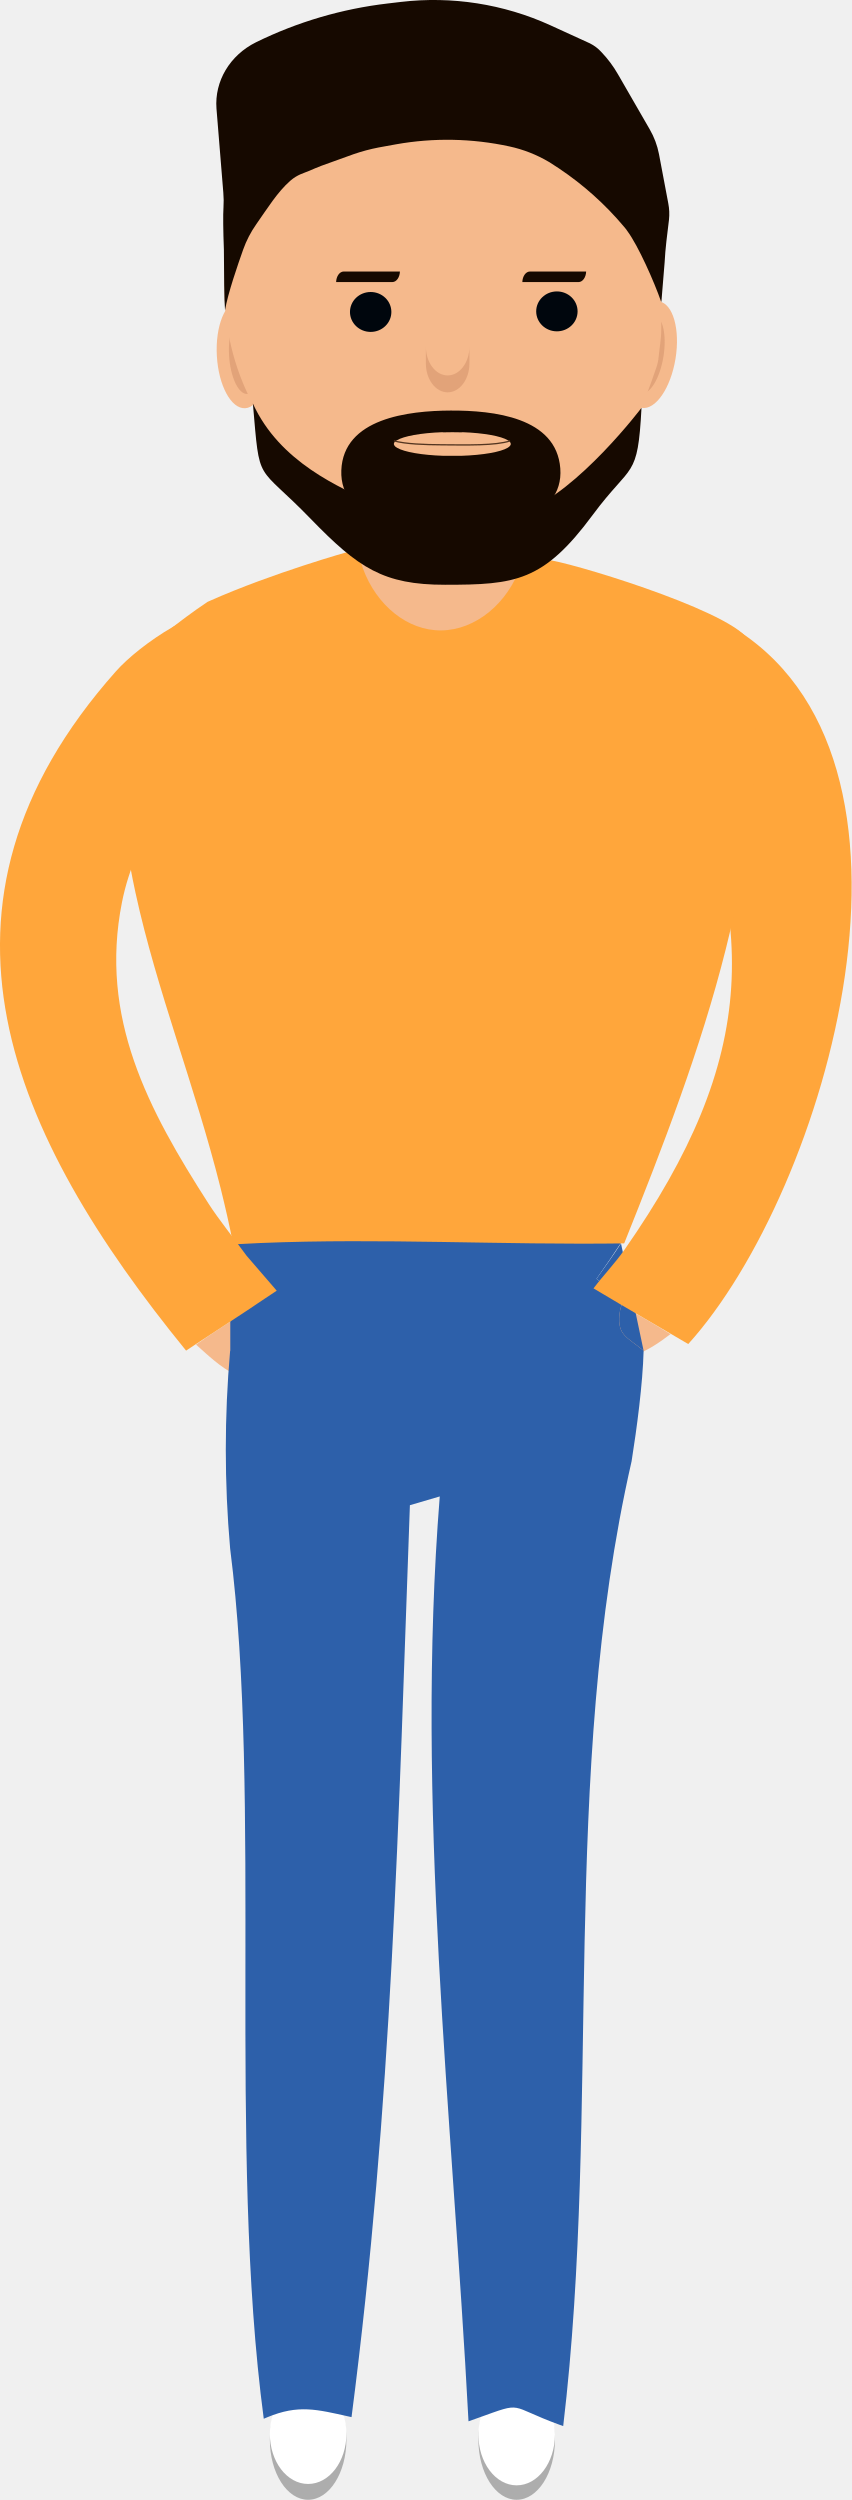
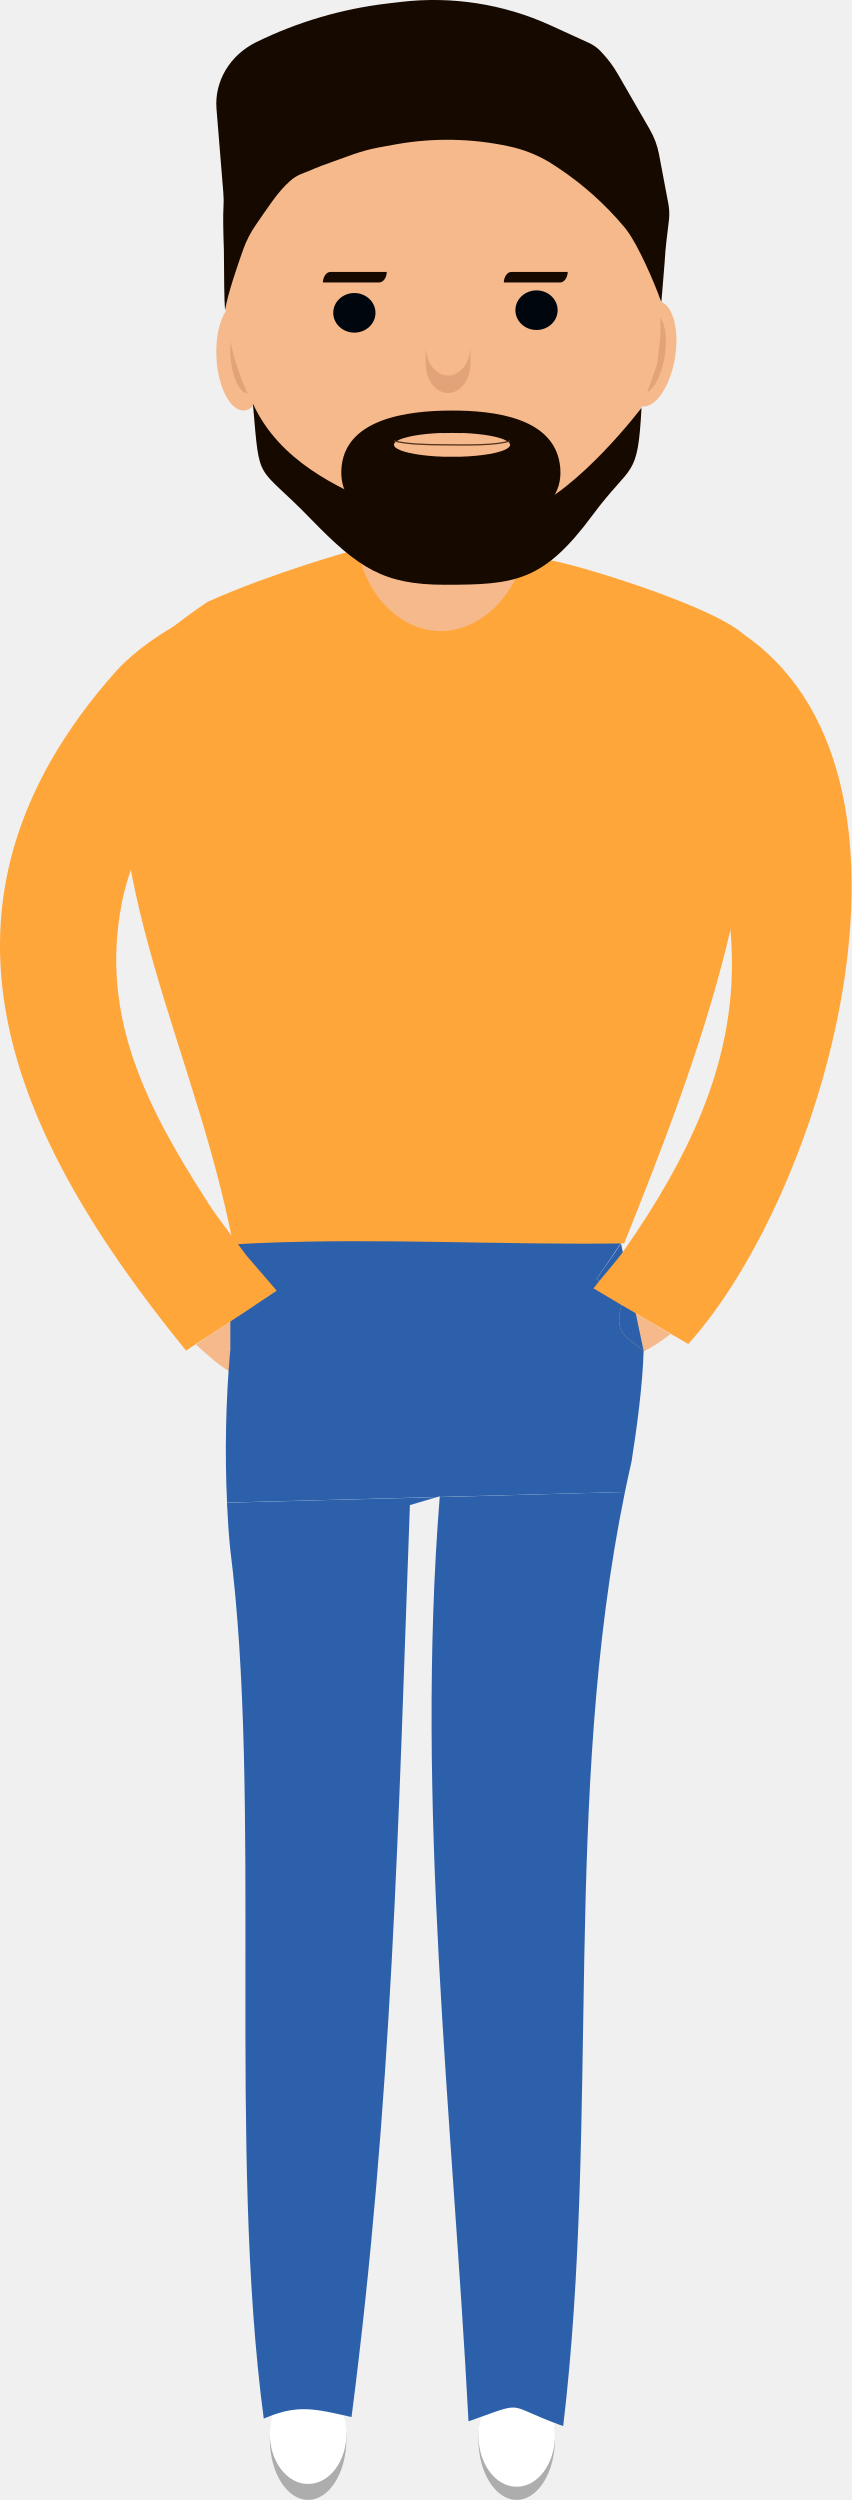
<svg xmlns="http://www.w3.org/2000/svg" viewBox="0 0 322.6 947">
+   <defs>
+     <style>.cls-1{fill:#f5b98c;}.cls-2{fill:#2d60aa;}.cls-3{fill:#adadad;}.cls-4{fill:#fff;}.cls-5{fill:#ffa63b;}.cls-6{fill:#e2a379;}.cls-7{fill:#160900;}.cls-8{fill:#00060d;}.cls-9{fill:none;stroke:#533520;stroke-miterlimit:10;stroke-width:0.5px;}</style>
+   </defs>
  <g id="Layer_2" data-name="Layer 2">
    <g id="Layer_1-2" data-name="Layer 1">
-       <g id="rightFeet">
-         <ellipse cx="195.73" cy="924.25" rx="22.75" ry="14.5" transform="translate(-728.77 1118.77) rotate(-89.93)" style="fill: #adadad" />
-         <ellipse cx="195.73" cy="922.26" rx="19.26" ry="14.5" transform="translate(-726.78 1116.79) rotate(-89.93)" style="fill: #fff" />
+       <path id="rightHand" class="cls-1" d="M228.8,490.58c-5.75,6.17-11.62,13.73-2.75,20.19,9.85,7.18,19.39,1.06,27.94-5.41-6.11-3.79-12.41-7.34-18.63-11C233.21,493.07,231.09,491.71,228.8,490.58Z" />
+       <path id="leftHand" class="cls-1" d="M105.5,518.64c-11.75,9.37-22.19-1.22-31.25-9.31,6.21-4.39,12.67-8.45,19-12.67,2.3-1.52,4.54-3.17,7-4.49C107.71,499.68,116.21,510.09,105.5,518.64Z" />
+       <path class="cls-2" d="M243.8,511.66c-6.06-5.15-10-5.66-9.14-13.82a15.61,15.61,0,0,1,1.76-5.67q-5.25-3.87-10.48-7.75c3.57-5,6.11-8.52,9.29-13.42Z" />
+       <g id="legs">
+         <path class="cls-2" d="M243.8,511.66c-.32,12.51-2.58,29.48-4.55,41.85q-1.32,5.81-2.52,11.64l-70.17,1.9c0-.08,0-.16,0-.24l-.89.26-4,.11-75.67,2a435.52,435.52,0,0,1,1.19-57.56l.06-.05V485l-.48-.58c0-.33,3.48-28.42,3.48-28.42l142.92-4.44c1.68,5,3.3,10,4.78,15.06-.62,1-1.24,1.94-1.87,2.91q-4.77,7.35-10.12,14.89,5.22,3.88,10.48,7.75a15.61,15.61,0,0,0-1.76,5.67C233.82,506,237.74,506.51,243.8,511.66Z" />
+         <g id="leftLeg">
+           <g id="leftFeet">
+             <ellipse class="cls-3" cx="116.73" cy="924" rx="23" ry="14.5" transform="translate(-807.42 1039.56) rotate(-89.93)" />
+             <ellipse class="cls-4" cx="116.73" cy="922" rx="19" ry="14.5" transform="translate(-805.42 1037.53) rotate(-89.93)" />
+           </g>
+           <path class="cls-2" d="M165.69,567.07l-4.08,1.19c-2.11.61-4.23,1.24-6.34,1.87-4.37,119.62-6.65,226.09-22.11,345.44l-.84-.19c-12.45-2.77-19.29-4.64-31.07.24l-1.34.56c-13.72-103.1-.56-234-12.74-329.69-.53-5.51-.93-11.31-1.19-17.27l75.67-2Z" />
+         </g>
+         <g id="rightLeg">
+           <g id="rightFeet">
+             <ellipse class="cls-3" cx="195.73" cy="924" rx="23" ry="14.5" transform="translate(-728.52 1118.56) rotate(-89.93)" />
+             <ellipse class="cls-4" cx="195.73" cy="922.5" rx="19.5" ry="14.5" transform="translate(-727.01 1117.08) rotate(-89.93)" />
+           </g>
+           <path class="cls-2" d="M236.73,565.15C212.9,681.29,227.28,801.74,213.34,919l-1.48-.53c-19.77-7.21-13.1-8.9-30.67-2.6l-3.72,1.32c-6.16-116.6-20.18-233.34-10.91-350.1Z" />
+         </g>
      </g>
-       <g id="leftFeet">
-         <ellipse cx="116.73" cy="924.25" rx="22.75" ry="14.5" transform="translate(-807.67 1039.77) rotate(-89.93)" style="fill: #adadad" />
-         <ellipse cx="116.73" cy="922" rx="19" ry="14.5" transform="translate(-805.42 1037.53) rotate(-89.93)" style="fill: #fff" />
-       </g>
-       <path id="rightHand" d="M228.8,490.58c-5.75,6.17-11.62,13.73-2.75,20.19,9.85,7.18,19.39,1.06,27.94-5.41-6.11-3.79-12.41-7.34-18.63-11C233.21,493.07,231.09,491.71,228.8,490.58Z" style="fill: #f5b98c" />
-       <path id="leftHand" d="M105.5,518.64c-11.75,9.37-22.19-1.22-31.25-9.31,6.21-4.39,12.67-8.45,19-12.67,2.3-1.52,4.54-3.17,7-4.49C107.71,499.68,116.21,510.09,105.5,518.64Z" style="fill: #f5b98c" />
-       <g id="pants">
-         <path d="M234.66,497.84c-.84,8.16,3.08,8.67,9.14,13.82L235.23,471c-3.18,4.9-5.72,8.4-9.29,13.42q5.22,3.88,10.48,7.75A15.61,15.61,0,0,0,234.66,497.84Z" style="fill: #2d60aa" />
-         <path d="M243.8,511.66c-.32,12.51-2.58,29.48-4.55,41.85C211.91,673.23,227.75,797.82,213.34,919l-1.48-.53c-19.77-7.21-13.1-8.9-30.67-2.6l-3.72,1.32c-6.16-116.68-20.2-233.5-10.89-350.34-3.76,1.09-7.54,2.19-11.31,3.32-4.37,119.62-6.65,226.09-22.11,345.44l-.84-.19c-12.45-2.77-19.29-4.64-31.07.24l-1.34.56c-13.72-103.1-.56-234-12.74-329.69a427.94,427.94,0,0,1,0-74.83l.06-.05V485l-.48-.58c0-.33,3.48-28.42,3.48-28.42l142.92-4.44c1.68,5,3.3,10,4.78,15.06-.62,1-1.24,1.94-1.87,2.91q-4.77,7.35-10.12,14.89,5.22,3.88,10.48,7.75a15.61,15.61,0,0,0-1.76,5.67C233.82,506,237.74,506.51,243.8,511.66Z" style="fill: #2d60aa" />
-       </g>
-       <path id="rightArm" d="M275.8,236.56C266,247.17,257.07,256.82,251,270c38,78.69,36.07,130.94-14.4,203.33-3.61,5.18-8,9.71-11.78,14.71l4.09,2.42,6.48,3.85q9.34,5.49,18.7,10.94l6.61,3.87C313.16,451.14,361.45,286,275.8,236.56Z" style="fill: #ffa63b" />
-       <path id="leftArm" d="M104.82,488.91,100.18,492l-2.63,1.76L95,495.48l-1.76,1.17-14.34,9.42c-1.58,1-3.3,2.18-4.75,3.12s-2.16,1.4-3.66,2.43C4.36,430.44-35.28,343.42,43.9,254.31c9.15-10.3,32.15-26,49.13-26.09.3,0,.79-.31.84-.2s0,.1,0,.15c.67,15.08-5.32,29.93-8.34,44.78-16.8,20.59-34.16,42.78-39.33,68.84-8.68,43.73,9.92,78.53,32.88,114.28,3.7,5.76,10,13.65,14.34,19.62.21.29.55.63.82.95C97.73,480.73,101.28,484.86,104.82,488.91Z" style="fill: #ffa63b" />
-       <path id="torso" d="M236.44,471c-46.14.65-91.84-2.05-137.93-.14-3.39.14-6.78.32-10.19.51-1.38-7.17-3-14.22-4.72-21.16-9.76-39-24.19-74.79-32.3-112.15-5.83-26.92-8.37-54.66-3.5-85A217.5,217.5,0,0,1,78.59,228c.24-.11.48-.23.73-.33,24-10.69,53.1-18.8,53.1-18.8l60.91,1.74L209,212.32c12.7,2.3,73.76,21.25,75.08,31.64C294,322.24,265.67,398,236.44,471Z" style="fill: #ffa63b" />
+       <path id="rightArm" class="cls-5" d="M275.8,236.56C266,247.17,257.07,256.82,251,270c38,78.69,36.07,130.94-14.4,203.33-3.61,5.18-8,9.71-11.78,14.71l4.09,2.42,6.48,3.85q9.34,5.49,18.7,10.94l6.61,3.87C313.16,451.14,361.45,286,275.8,236.56Z" />
+       <path id="leftArm" class="cls-5" d="M104.82,488.91,100.18,492l-2.63,1.76L95,495.48l-1.76,1.17-14.34,9.42c-1.58,1-3.3,2.18-4.75,3.12s-2.16,1.4-3.66,2.43C4.36,430.44-35.28,343.42,43.9,254.31c9.15-10.3,32.15-26,49.13-26.09.3,0,.79-.31.84-.2s0,.1,0,.15c.67,15.08-5.32,29.93-8.34,44.78-16.8,20.59-34.16,42.78-39.33,68.84-8.68,43.73,9.92,78.53,32.88,114.28,3.7,5.76,10,13.65,14.34,19.62.21.29.55.63.82.95C97.73,480.73,101.28,484.86,104.82,488.91Z" />
+       <path id="torso" class="cls-5" d="M236.44,471c-46.14.65-91.84-2.05-137.93-.14-3.39.14-6.78.32-10.19.51-1.38-7.17-3-14.22-4.72-21.16-9.76-39-24.19-74.79-32.3-112.15-5.83-26.92-8.37-54.66-3.5-85A217.5,217.5,0,0,1,78.59,228c.24-.11.48-.23.73-.33,24-10.69,53.1-18.8,53.1-18.8l60.91,1.74L209,212.32c12.7,2.3,73.76,21.25,75.08,31.64C294,322.24,265.67,398,236.44,471Z" />
      <g id="head">
-         <ellipse cx="246.41" cy="134.35" rx="20.43" ry="9.61" transform="translate(74.07 355.86) rotate(-80.72)" style="fill: #f5b98c" />
-         <ellipse cx="245.28" cy="134.16" rx="15.09" ry="6.13" transform="translate(73.3 354.58) rotate(-80.72)" style="fill: #e2a379" />
-         <ellipse cx="91.73" cy="134.24" rx="9.61" ry="20.43" transform="translate(-7.23 5.24) rotate(-3.15)" style="fill: #f5b98c" />
-         <ellipse cx="92.88" cy="134.18" rx="6.13" ry="15.09" transform="translate(-7.23 5.3) rotate(-3.15)" style="fill: #e2a379" />
-         <path id="face" d="M195.3,34.74H138.06c-29.29,0-53,26.36-53,58.91v16.57a92.63,92.63,0,0,0,10,41.48c11.87,23.6,29.36,54.86,41.6,61.15,4.27,14.34,15.5,24.8,28.1,25.86,13,1.1,25.75-8,31.6-22,2.18-.52,4.38-1.12,6.58-1.8,22.06-6.75,43.61-69.51,45.74-75.85q.16-.5.3-1l.2-.85a12.12,12.12,0,0,0,.3-1.9c.34-3.8,1-6.6,1-10.62V96C250.44,62.16,225.75,34.74,195.3,34.74Zm-24,128.92c1.16,0,2.31,0,3.42.05a1.87,1.87,0,0,0-1,.77,2.78,2.78,0,0,1-4.82,0,1.74,1.74,0,0,0-1-.77C169,163.68,170.18,163.66,171.34,163.66Z" style="fill: #f5b98c" />
-         <path d="M243,154.49C241.56,181.82,239.4,175,224.56,195c-18.72,25.33-29.32,26.51-56,26.51-23.32,0-32.79-6.33-50.83-24.94-20.88-21.55-19.22-12.35-21.94-43.72,10.12,22.24,32.89,31.85,46.59,38.11,17.36,7.93,36,10.28,56.36,2.71S243,154.49,243,154.49Z" style="fill: #160900" />
-         <ellipse cx="140.41" cy="118.17" rx="7.84" ry="7.56" style="fill: #00060d" />
-         <ellipse cx="210.95" cy="117.95" rx="7.84" ry="7.56" style="fill: #00060d" />
-         <path d="M169.57,142.21c-4.54,0-8.25-4.9-8.25-10.9v6.41c0,6,3.71,10.9,8.25,10.9s8.25-4.9,8.25-10.9v-6.41C177.82,137.31,174.11,142.21,169.57,142.21Z" style="fill: #e2a379" />
-         <path d="M253.14,77l-3.52-18.63a29.91,29.91,0,0,0-3.52-9.4l-12-20.81a43.2,43.2,0,0,0-6.27-8.41,14.71,14.71,0,0,0-4.38-3.33l-15-6.86A106.59,106.59,0,0,0,151.85.73l-5,.59A153.56,153.56,0,0,0,97,16c-9.92,4.9-15.78,14.75-15,25.12l2.59,31.83a37.54,37.54,0,0,1,.06,5.71c-.19,2.68-.11,8.83.16,15.88.06,9.24.1,18.81.43,23h0c1-6.22,4.91-17.46,6.87-23a40,40,0,0,1,5-9.65c4.09-5.81,8-12.19,12.89-16.45,2.75-2.38,5.14-2.86,7.19-3.75,1.48-.64,3-1.31,4.47-1.86l12.26-4.42a69.78,69.78,0,0,1,9.47-2.54L150,54.67a111,111,0,0,1,42.94.79,50.16,50.16,0,0,1,15,5.88c.1,0,.2.12.3.18,1.22.77,2.38,1.54,3.51,2.28a117.67,117.67,0,0,1,24.65,22.11l.82,1a4.58,4.58,0,0,0,.35.52c4.21,5.6,10.34,19.59,12.79,26.65l.12.31a6.21,6.21,0,0,1,.12-.85l1.15-14c.27-5.46,1-10.87,1.66-16.29A20.84,20.84,0,0,0,253.14,77Z" style="fill: #160900" />
-         <path d="M130.21,102.85c-1.56,0-2.82,1.78-2.89,4h21.29c1.55,0,2.82-1.78,2.88-4Z" style="fill: #160900" />
-         <path d="M200.74,102.85c-1.55,0-2.82,1.78-2.88,4h21.29c1.55,0,2.82-1.78,2.88-4Z" style="fill: #160900" />
-         <path d="M212.24,177.43c1.47,19.48-24.5,24.31-40.66,24.45s-43.07-4-42.29-23.71,25.36-22.59,41.45-22.65S210.77,158,212.24,177.43Z" style="fill: #160900" />
-         <path d="M193.49,168.15v.07a1.6,1.6,0,0,1-.63,1,5,5,0,0,1-.54.39c-2.61,1.59-9.33,2.78-17.56,3.05-1.11,0-2.26,0-3.42,0s-2.31,0-3.42,0c-8.09-.27-14.75-1.43-17.44-3a4.08,4.08,0,0,1-.51-.33,1.73,1.73,0,0,1-.78-1.14v-.07A1.54,1.54,0,0,1,150,167h0l.29-.21h.05c2.53-1.58,9.06-2.77,17.13-3.07h.05a2,2,0,0,1,.43.05c1.11,0,2.26-.05,3.42-.05s2.31,0,3.42.05a2.7,2.7,0,0,1,.48-.05c8.06.3,14.6,1.49,17.13,3.07a.54.54,0,0,1,.18.11A1.71,1.71,0,0,1,193.49,168.15Z" style="fill: #f5b98c" />
-         <path d="M149.23,167c4.51,1.23,11.58,1.44,18.27,1.49,9.11.07,20.35.35,25.73-1.49" style="fill: none;stroke: #533520;stroke-miterlimit: 10;stroke-width: 0.5px" />
+         <ellipse class="cls-1" cx="246.23" cy="134" rx="20.21" ry="9.57" transform="translate(73.9 355.11) rotate(-80.62)" />
+         <ellipse class="cls-6" cx="245.73" cy="134" rx="15.16" ry="6.11" transform="translate(74.25 355.21) rotate(-80.82)" />
+         <ellipse class="cls-1" cx="91.73" cy="134.5" rx="9.45" ry="20.52" transform="matrix(1, -0.05, 0.05, 1, -7.01, 5.06)" />
+         <ellipse class="cls-6" cx="93.23" cy="134" rx="5.95" ry="15.02" transform="translate(-6.99 5.14) rotate(-3.04)" />
+         <path id="face" class="cls-1" d="M195.24,35h-57.1c-29.22,0-52.91,26.36-52.91,58.9v16.58a92.85,92.85,0,0,0,10,41.47c11.85,23.6,29.29,54.87,41.5,61.16,4.25,14.34,15.46,24.8,28,25.86,13,1.09,25.69-8,31.52-22q3.27-.8,6.57-1.81c22-6.75,43.49-69.51,45.62-75.84.11-.34.21-.67.3-1l.2-.86a12,12,0,0,0,.3-1.89c.33-3.81.95-6.6.95-10.63V96.23C250.23,62.42,225.61,35,195.24,35Zm-23.9,128.66c1.16,0,2.31,0,3.42.05a1.87,1.87,0,0,0-1,.77,2.78,2.78,0,0,1-4.82,0,1.74,1.74,0,0,0-1-.77C169,163.68,170.18,163.66,171.34,163.66Z" />
+         <path class="cls-7" d="M243,154.49C241.56,181.82,239.4,175,224.56,195c-18.72,25.33-29.32,26.51-56,26.51-23.32,0-32.79-6.33-50.83-24.94-20.88-21.55-19.22-12.35-21.94-43.72,10.12,22.24,32.89,31.85,46.59,38.11,17.36,7.93,36,10.28,56.36,2.71S243,154.49,243,154.49Z" />
+         <ellipse class="cls-8" cx="134.23" cy="118.5" rx="8" ry="7.5" />
+         <ellipse class="cls-8" cx="203.23" cy="117.5" rx="8" ry="7.5" />
+         <path class="cls-6" d="M169.73,142.28c-4.67,0-8.5-5.05-8.5-11.23v6.61c0,6.17,3.83,11.22,8.5,11.22s8.5-5,8.5-11.22v-6.61C178.23,137.23,174.41,142.28,169.73,142.28Z" />
+         <path class="cls-7" d="M253.14,77l-3.52-18.63a29.91,29.91,0,0,0-3.52-9.4l-12-20.81a43.2,43.2,0,0,0-6.27-8.41,14.71,14.71,0,0,0-4.38-3.33l-15-6.86A106.59,106.59,0,0,0,151.85.73l-5,.59A153.56,153.56,0,0,0,97,16c-9.92,4.9-15.78,14.75-15,25.12l2.59,31.83a37.54,37.54,0,0,1,.06,5.71c-.19,2.68-.11,8.83.16,15.88.06,9.24.1,18.81.43,23h0c1-6.22,4.91-17.46,6.87-23a40,40,0,0,1,5-9.65c4.09-5.81,8-12.19,12.89-16.45,2.75-2.38,5.14-2.86,7.19-3.75,1.48-.64,3-1.31,4.47-1.86l12.26-4.42a69.78,69.78,0,0,1,9.47-2.54L150,54.67a111,111,0,0,1,42.94.79,50.16,50.16,0,0,1,15,5.88c.1,0,.2.12.3.18,1.22.77,2.38,1.54,3.51,2.28a117.67,117.67,0,0,1,24.65,22.11l.82,1a4.58,4.58,0,0,0,.35.52c4.21,5.6,10.34,19.59,12.79,26.65l.12.31a6.21,6.21,0,0,1,.12-.85l1.15-14c.27-5.46,1-10.87,1.66-16.29A20.84,20.84,0,0,0,253.14,77Z" />
+         <path class="cls-7" d="M125.19,103c-1.55,0-2.82,1.79-2.88,4h21.31c1.56,0,2.83-1.79,2.89-4Z" />
+         <path class="cls-7" d="M193.73,103c-1.55,0-2.82,1.79-2.89,4h21.32c1.56,0,2.83-1.79,2.89-4Z" />
+         <path class="cls-7" d="M212.24,177.43c1.47,19.48-24.5,24.31-40.66,24.45s-43.07-4-42.29-23.71,25.36-22.59,41.45-22.65S210.77,158,212.24,177.43Z" />
+         <path class="cls-1" d="M193.23,168.49v.07a1.6,1.6,0,0,1-.63,1c-.15.13-.33.25-.53.39-2.6,1.59-9.27,2.78-17.44,3.05-1.1,0-2.25,0-3.4,0s-2.3,0-3.39,0c-8-.27-14.65-1.43-17.33-3-.18-.11-.35-.22-.5-.33a1.73,1.73,0,0,1-.78-1.14v-.07a1.56,1.56,0,0,1,.77-1.19v0l.29-.2h0c2.51-1.58,9-2.77,17-3.07h.05a2.12,2.12,0,0,1,.44.05c1.09,0,2.24-.05,3.39-.05s2.3,0,3.4.05a2.52,2.52,0,0,1,.48-.05c8,.3,14.49,1.49,17,3.07a.67.67,0,0,1,.18.11A1.72,1.72,0,0,1,193.23,168.49Z" />
+         <path class="cls-9" d="M149.23,167c4.51,1.23,11.58,1.44,18.27,1.49,9.11.07,20.35.35,25.73-1.49" />
      </g>
    </g>
  </g>
</svg>
